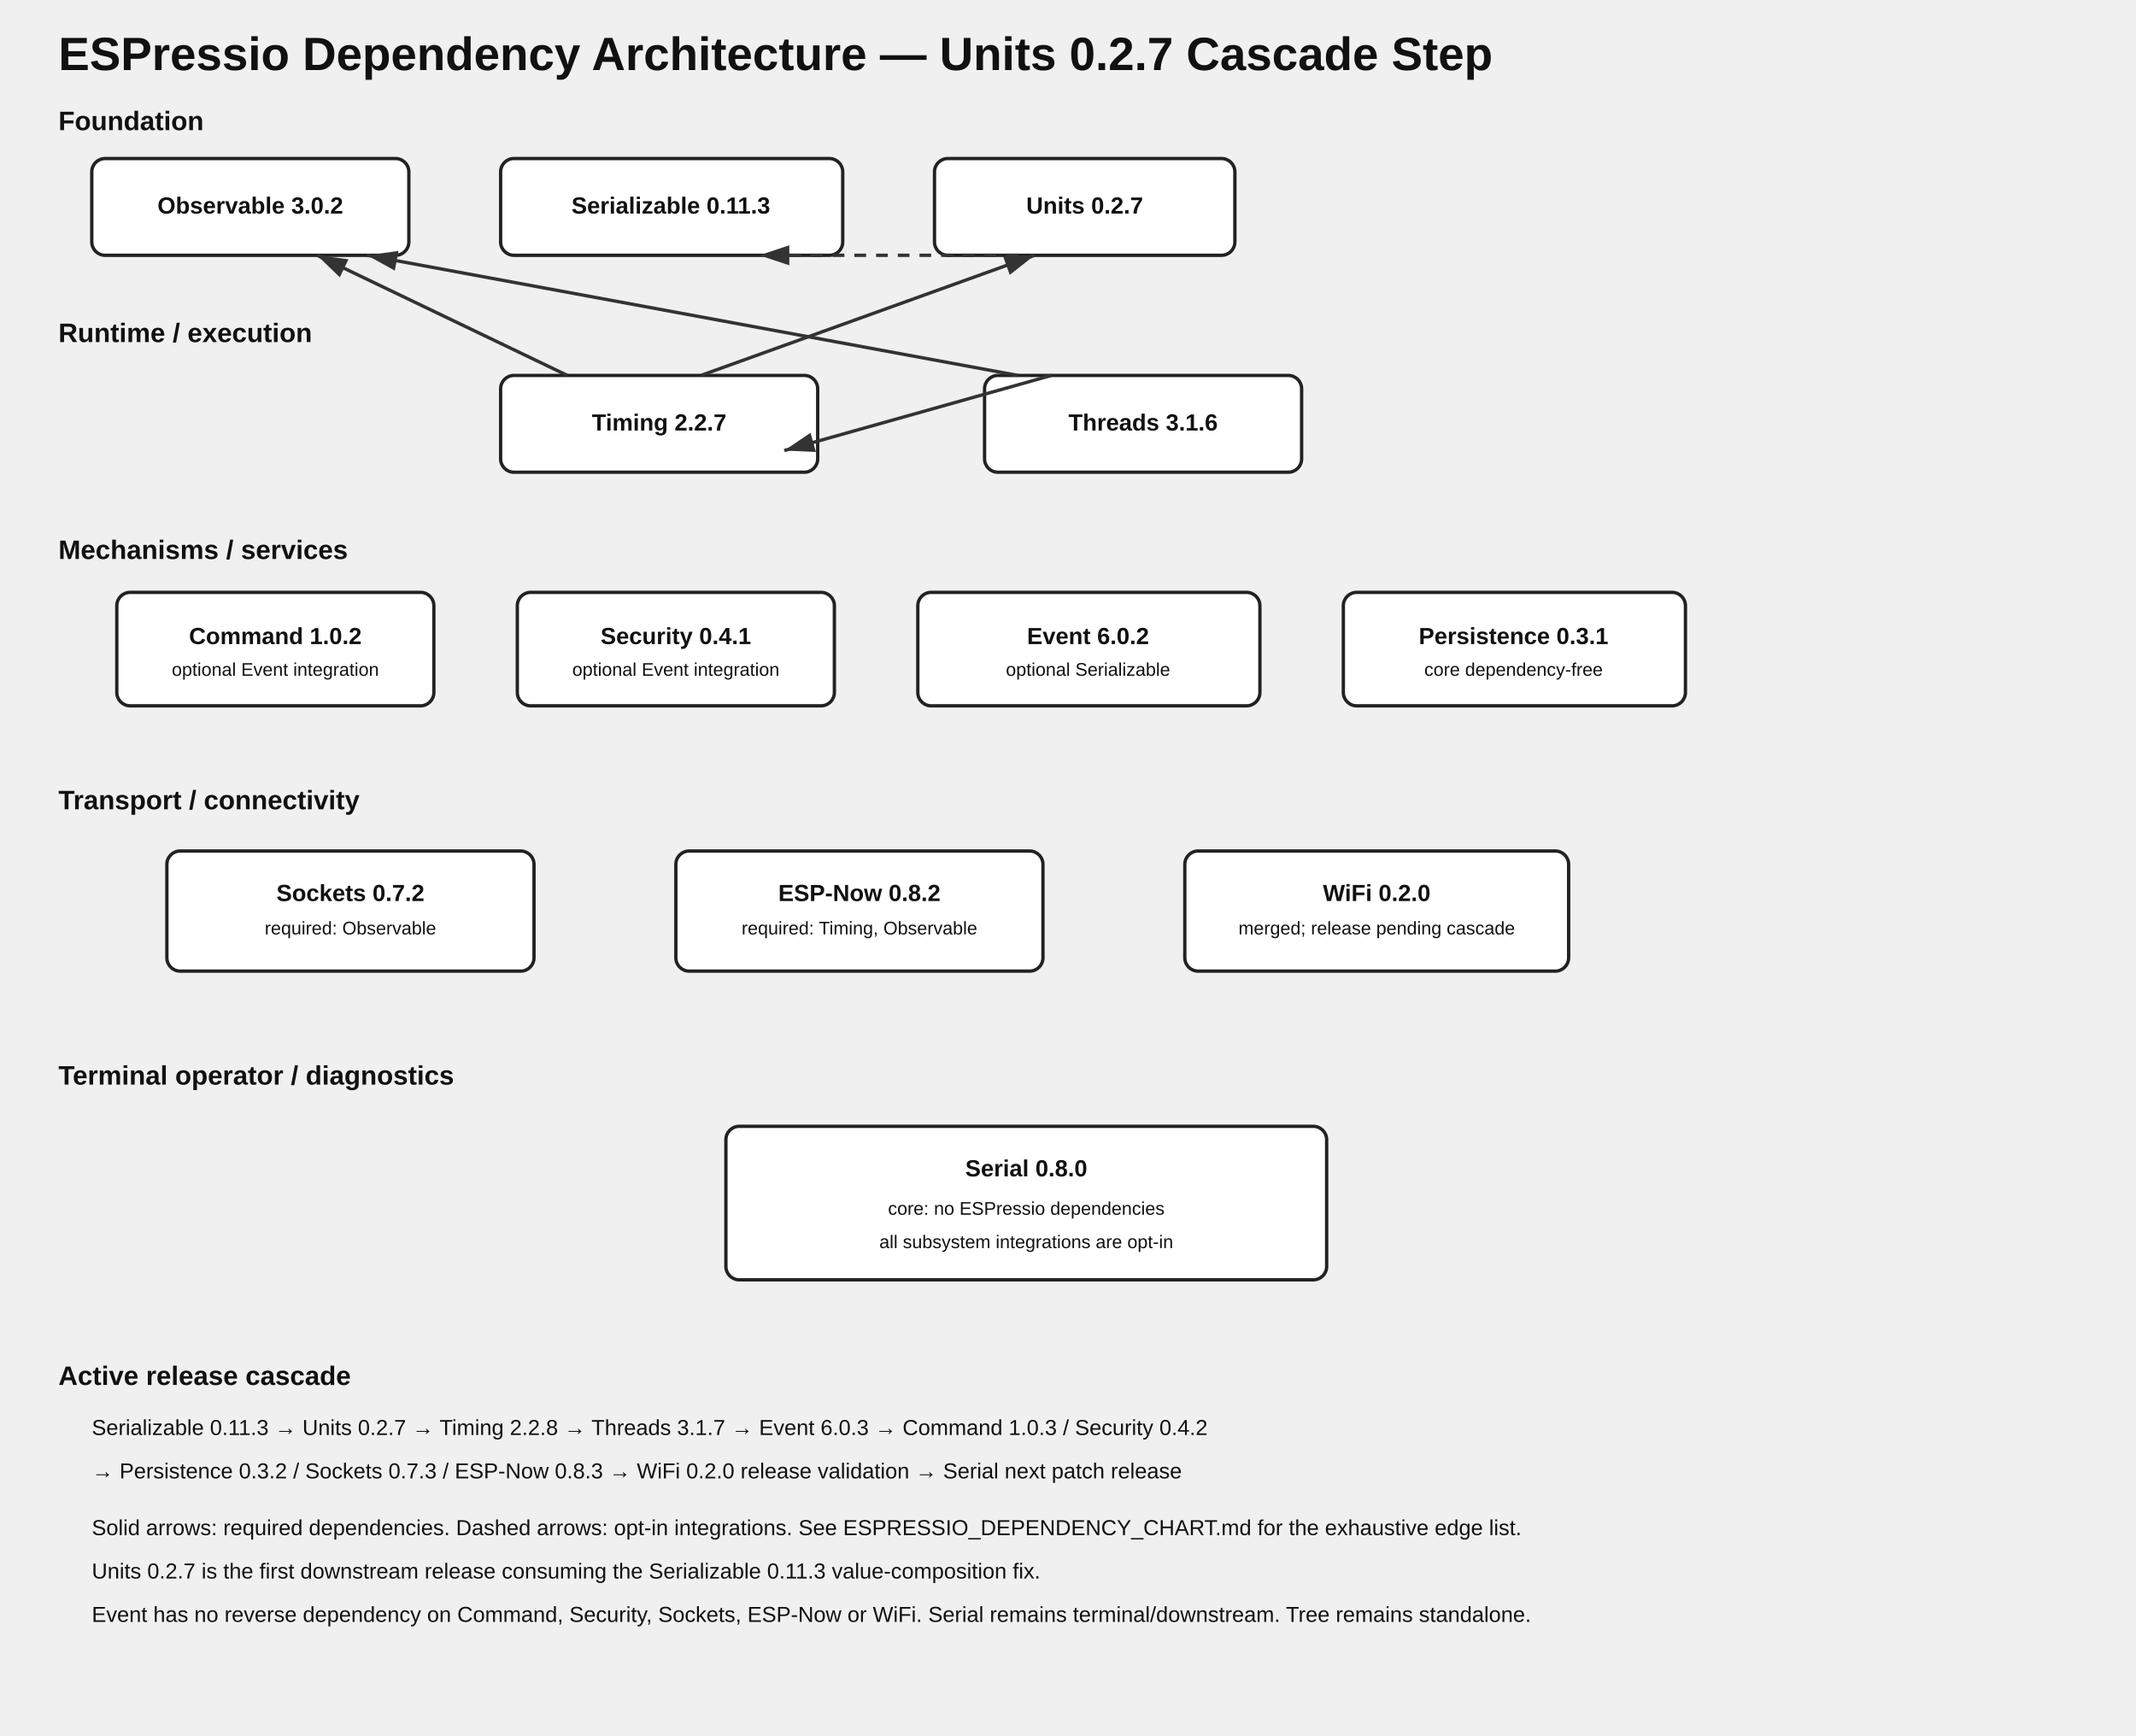
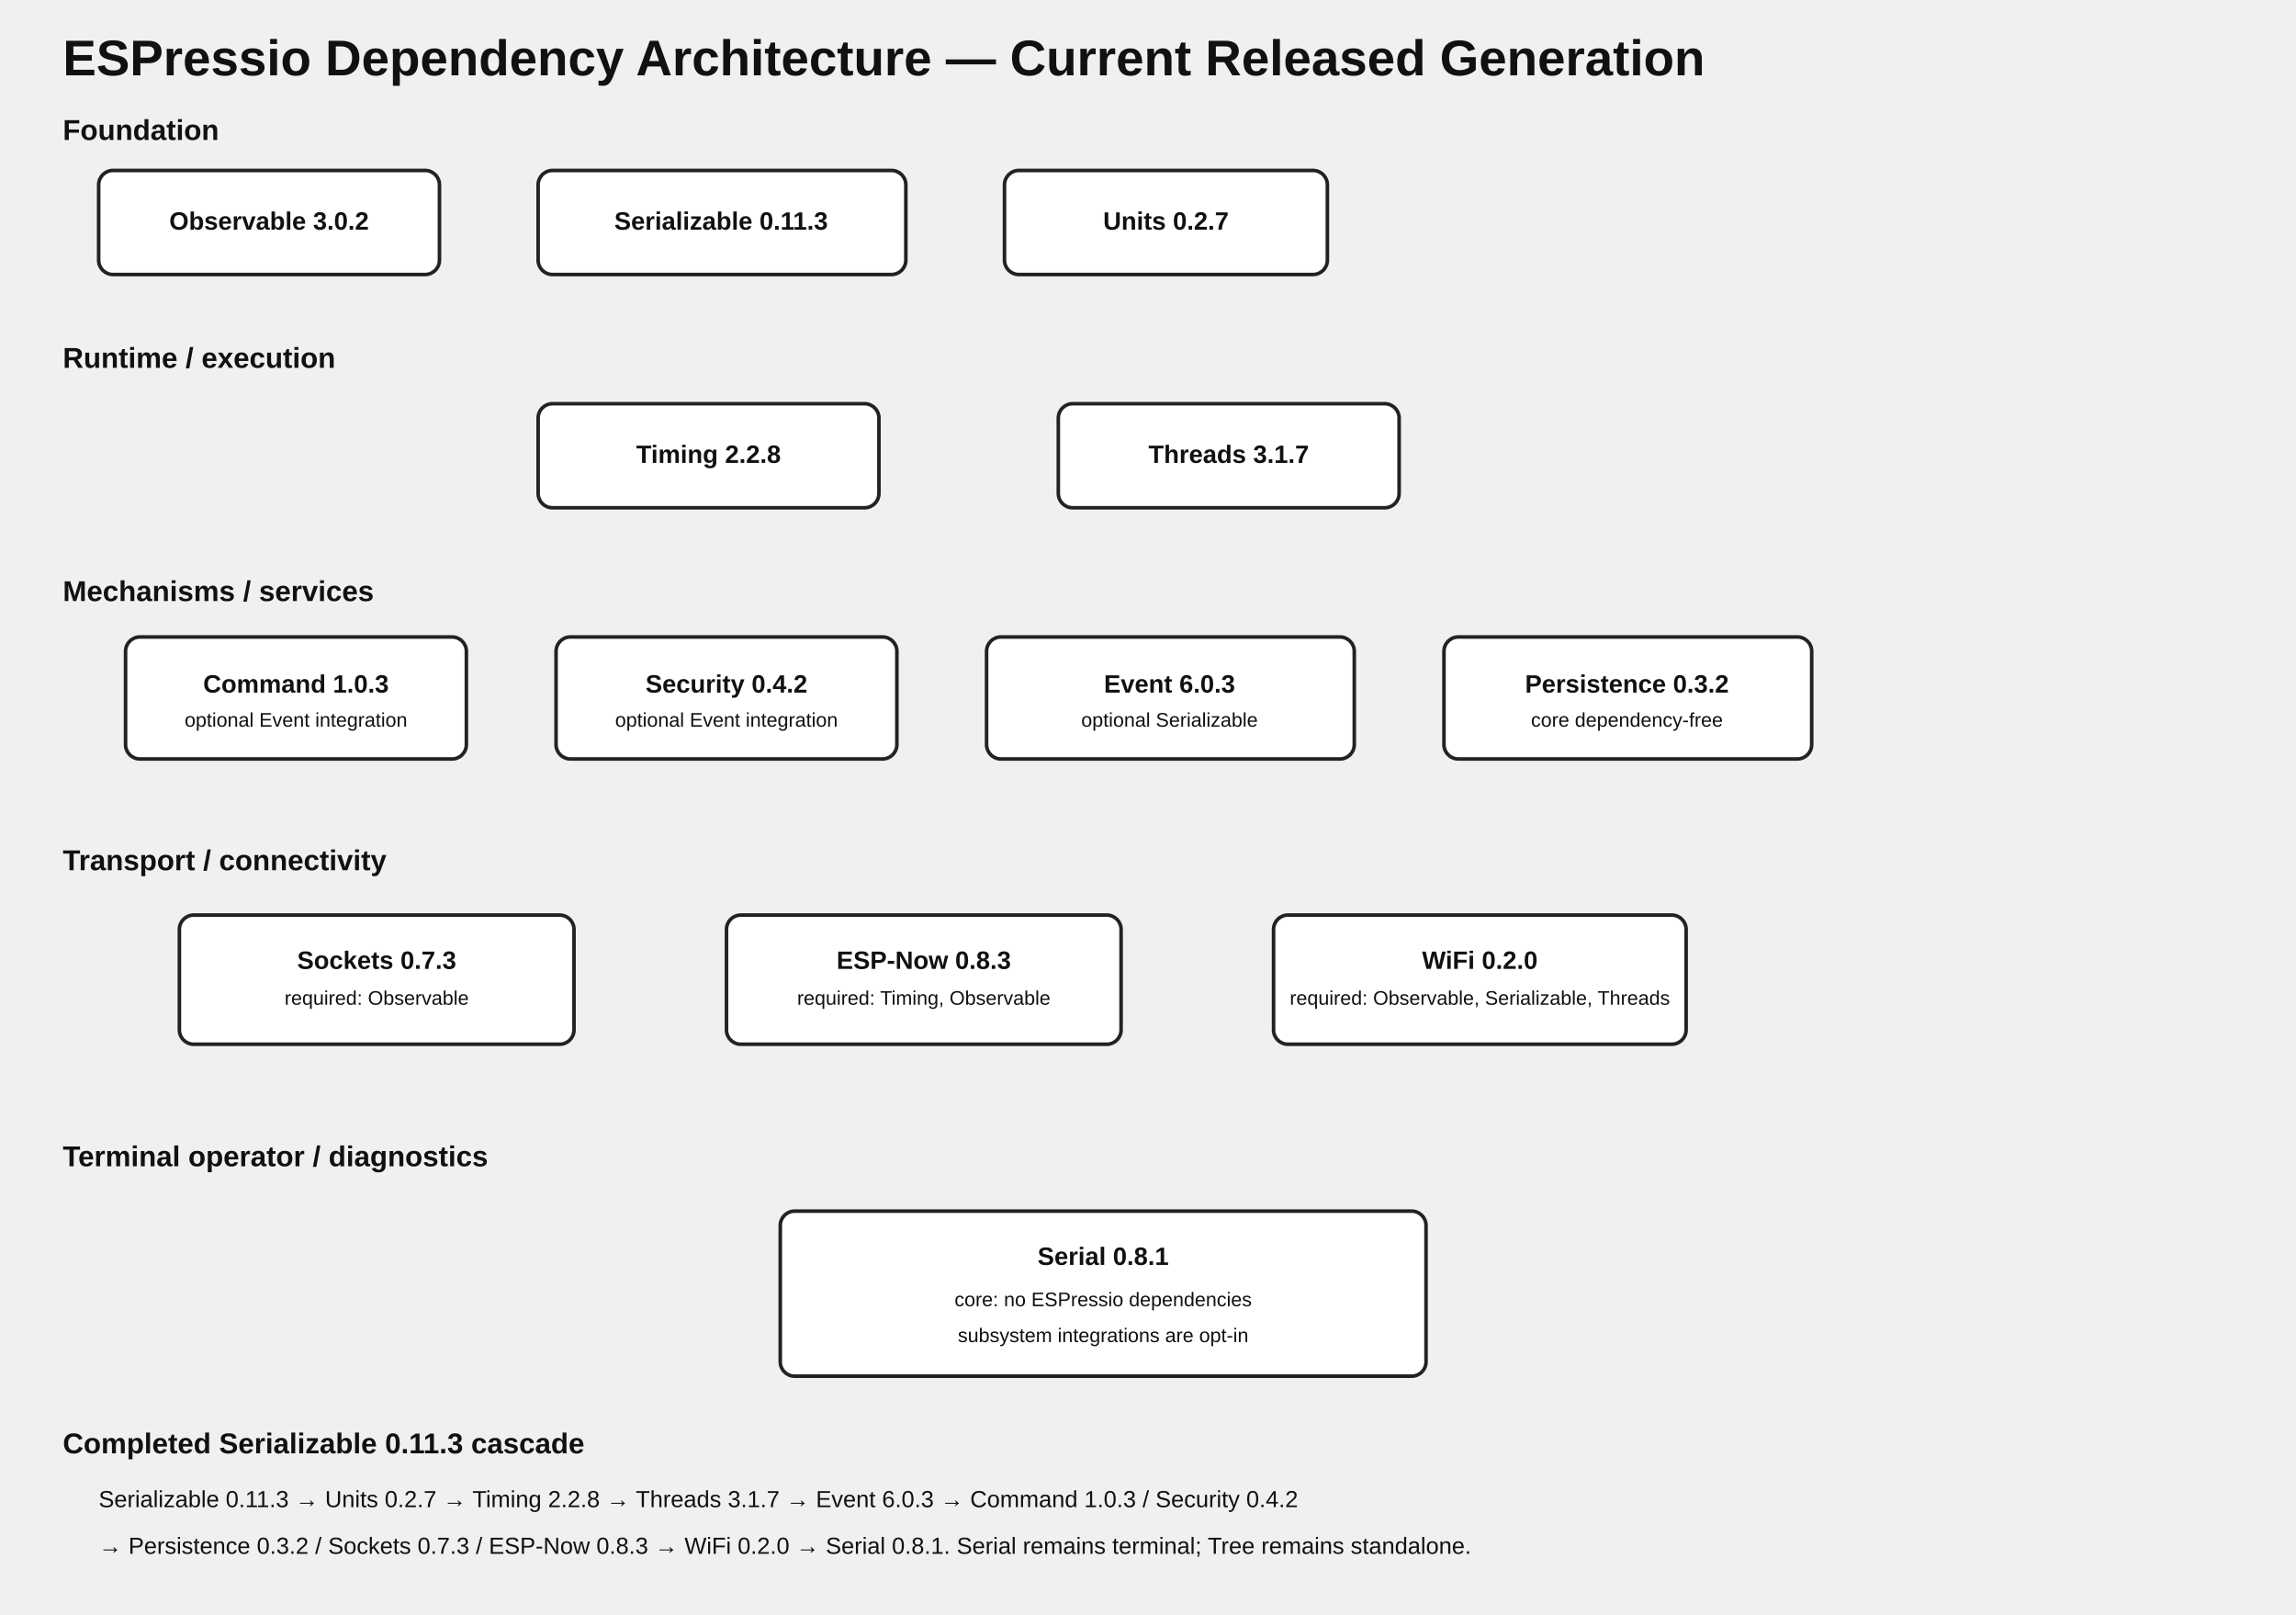
- <svg xmlns="http://www.w3.org/2000/svg" width="1280" height="1040" viewBox="0 0 1280 1040">
+ <svg xmlns="http://www.w3.org/2000/svg" width="1280" height="900" viewBox="0 0 1280 900">
  <style>
    text{font-family:Arial,sans-serif;fill:#111}.title{font-size:28px;font-weight:700}.section{font-size:16px;font-weight:700}.node{fill:#fff;stroke:#222;stroke-width:2}.label{font-size:14px;font-weight:600;text-anchor:middle}.small{font-size:11px;text-anchor:middle}.note{font-size:13px}.edge{stroke:#333;stroke-width:2;fill:none;marker-end:url(#arrow)}.optional{stroke-dasharray:7 6}
  </style>
  <defs>
    <marker id="arrow" markerWidth="10" markerHeight="10" refX="9" refY="3" orient="auto">
      <path d="M0,0 L0,6 L9,3 z" fill="#333" />
    </marker>
  </defs>
-   <text class="title" x="35" y="42">ESPressio Dependency Architecture — Units 0.2.7 Cascade Step</text>
+   <text class="title" x="35" y="42">ESPressio Dependency Architecture — Current Released Generation</text>
  <text class="section" x="35" y="78">Foundation</text>
  <rect class="node" x="55" y="95" width="190" height="58" rx="8" />
  <text class="label" x="150" y="128">Observable 3.0.2</text>
  <rect class="node" x="300" y="95" width="205" height="58" rx="8" />
  <text class="label" x="402" y="128">Serializable 0.11.3</text>
  <rect class="node" x="560" y="95" width="180" height="58" rx="8" />
  <text class="label" x="650" y="128">Units 0.2.7</text>
-   <path class="edge optional" d="M610 153 L455 153" />
  <text class="section" x="35" y="205">Runtime / execution</text>
  <rect class="node" x="300" y="225" width="190" height="58" rx="8" />
-   <text class="label" x="395" y="258">Timing 2.2.7</text>
+   <text class="label" x="395" y="258">Timing 2.2.8</text>
  <rect class="node" x="590" y="225" width="190" height="58" rx="8" />
-   <text class="label" x="685" y="258">Threads 3.1.6</text>
-   <path class="edge" d="M420 225 L620 153" />
-   <path class="edge" d="M340 225 L190 153" />
-   <path class="edge" d="M630 225 L470 270" />
-   <path class="edge" d="M610 225 L220 153" />
+   <text class="label" x="685" y="258">Threads 3.1.7</text>
  <text class="section" x="35" y="335">Mechanisms / services</text>
  <rect class="node" x="70" y="355" width="190" height="68" rx="8" />
-   <text class="label" x="165" y="386">Command 1.0.2</text>
+   <text class="label" x="165" y="386">Command 1.0.3</text>
  <text class="small" x="165" y="405">optional Event integration</text>
  <rect class="node" x="310" y="355" width="190" height="68" rx="8" />
-   <text class="label" x="405" y="386">Security 0.4.1</text>
+   <text class="label" x="405" y="386">Security 0.4.2</text>
  <text class="small" x="405" y="405">optional Event integration</text>
  <rect class="node" x="550" y="355" width="205" height="68" rx="8" />
-   <text class="label" x="652" y="386">Event 6.0.2</text>
+   <text class="label" x="652" y="386">Event 6.0.3</text>
  <text class="small" x="652" y="405">optional Serializable</text>
  <rect class="node" x="805" y="355" width="205" height="68" rx="8" />
-   <text class="label" x="907" y="386">Persistence 0.3.1</text>
+   <text class="label" x="907" y="386">Persistence 0.3.2</text>
  <text class="small" x="907" y="405">core dependency-free</text>
  <text class="section" x="35" y="485">Transport / connectivity</text>
  <rect class="node" x="100" y="510" width="220" height="72" rx="8" />
-   <text class="label" x="210" y="540">Sockets 0.7.2</text>
+   <text class="label" x="210" y="540">Sockets 0.7.3</text>
  <text class="small" x="210" y="560">required: Observable</text>
  <rect class="node" x="405" y="510" width="220" height="72" rx="8" />
-   <text class="label" x="515" y="540">ESP-Now 0.8.2</text>
+   <text class="label" x="515" y="540">ESP-Now 0.8.3</text>
  <text class="small" x="515" y="560">required: Timing, Observable</text>
  <rect class="node" x="710" y="510" width="230" height="72" rx="8" />
  <text class="label" x="825" y="540">WiFi 0.2.0</text>
-   <text class="small" x="825" y="560">merged; release pending cascade</text>
+   <text class="small" x="825" y="560">required: Observable, Serializable, Threads</text>
  <text class="section" x="35" y="650">Terminal operator / diagnostics</text>
  <rect class="node" x="435" y="675" width="360" height="92" rx="8" />
-   <text class="label" x="615" y="705">Serial 0.8.0</text>
+   <text class="label" x="615" y="705">Serial 0.8.1</text>
  <text class="small" x="615" y="728">core: no ESPressio dependencies</text>
-   <text class="small" x="615" y="748">all subsystem integrations are opt-in</text>
-   <text class="section" x="35" y="830">Active release cascade</text>
-   <text class="note" x="55" y="860">Serializable 0.11.3 → Units 0.2.7 → Timing 2.2.8 → Threads 3.1.7 → Event 6.0.3 → Command 1.0.3 / Security 0.4.2</text>
-   <text class="note" x="55" y="886">→ Persistence 0.3.2 / Sockets 0.7.3 / ESP-Now 0.8.3 → WiFi 0.2.0 release validation → Serial next patch release</text>
-   <text class="note" x="55" y="920">Solid arrows: required dependencies. Dashed arrows: opt-in integrations. See ESPRESSIO_DEPENDENCY_CHART.md for the exhaustive edge list.</text>
-   <text class="note" x="55" y="946">Units 0.2.7 is the first downstream release consuming the Serializable 0.11.3 value-composition fix.</text>
-   <text class="note" x="55" y="972">Event has no reverse dependency on Command, Security, Sockets, ESP-Now or WiFi. Serial remains terminal/downstream. Tree remains standalone.</text>
+   <text class="small" x="615" y="748">subsystem integrations are opt-in</text>
+   <text class="section" x="35" y="810">Completed Serializable 0.11.3 cascade</text>
+   <text class="note" x="55" y="840">Serializable 0.11.3 → Units 0.2.7 → Timing 2.2.8 → Threads 3.1.7 → Event 6.0.3 → Command 1.0.3 / Security 0.4.2</text>
+   <text class="note" x="55" y="866">→ Persistence 0.3.2 / Sockets 0.7.3 / ESP-Now 0.8.3 → WiFi 0.2.0 → Serial 0.8.1. Serial remains terminal; Tree remains standalone.</text>
</svg>
